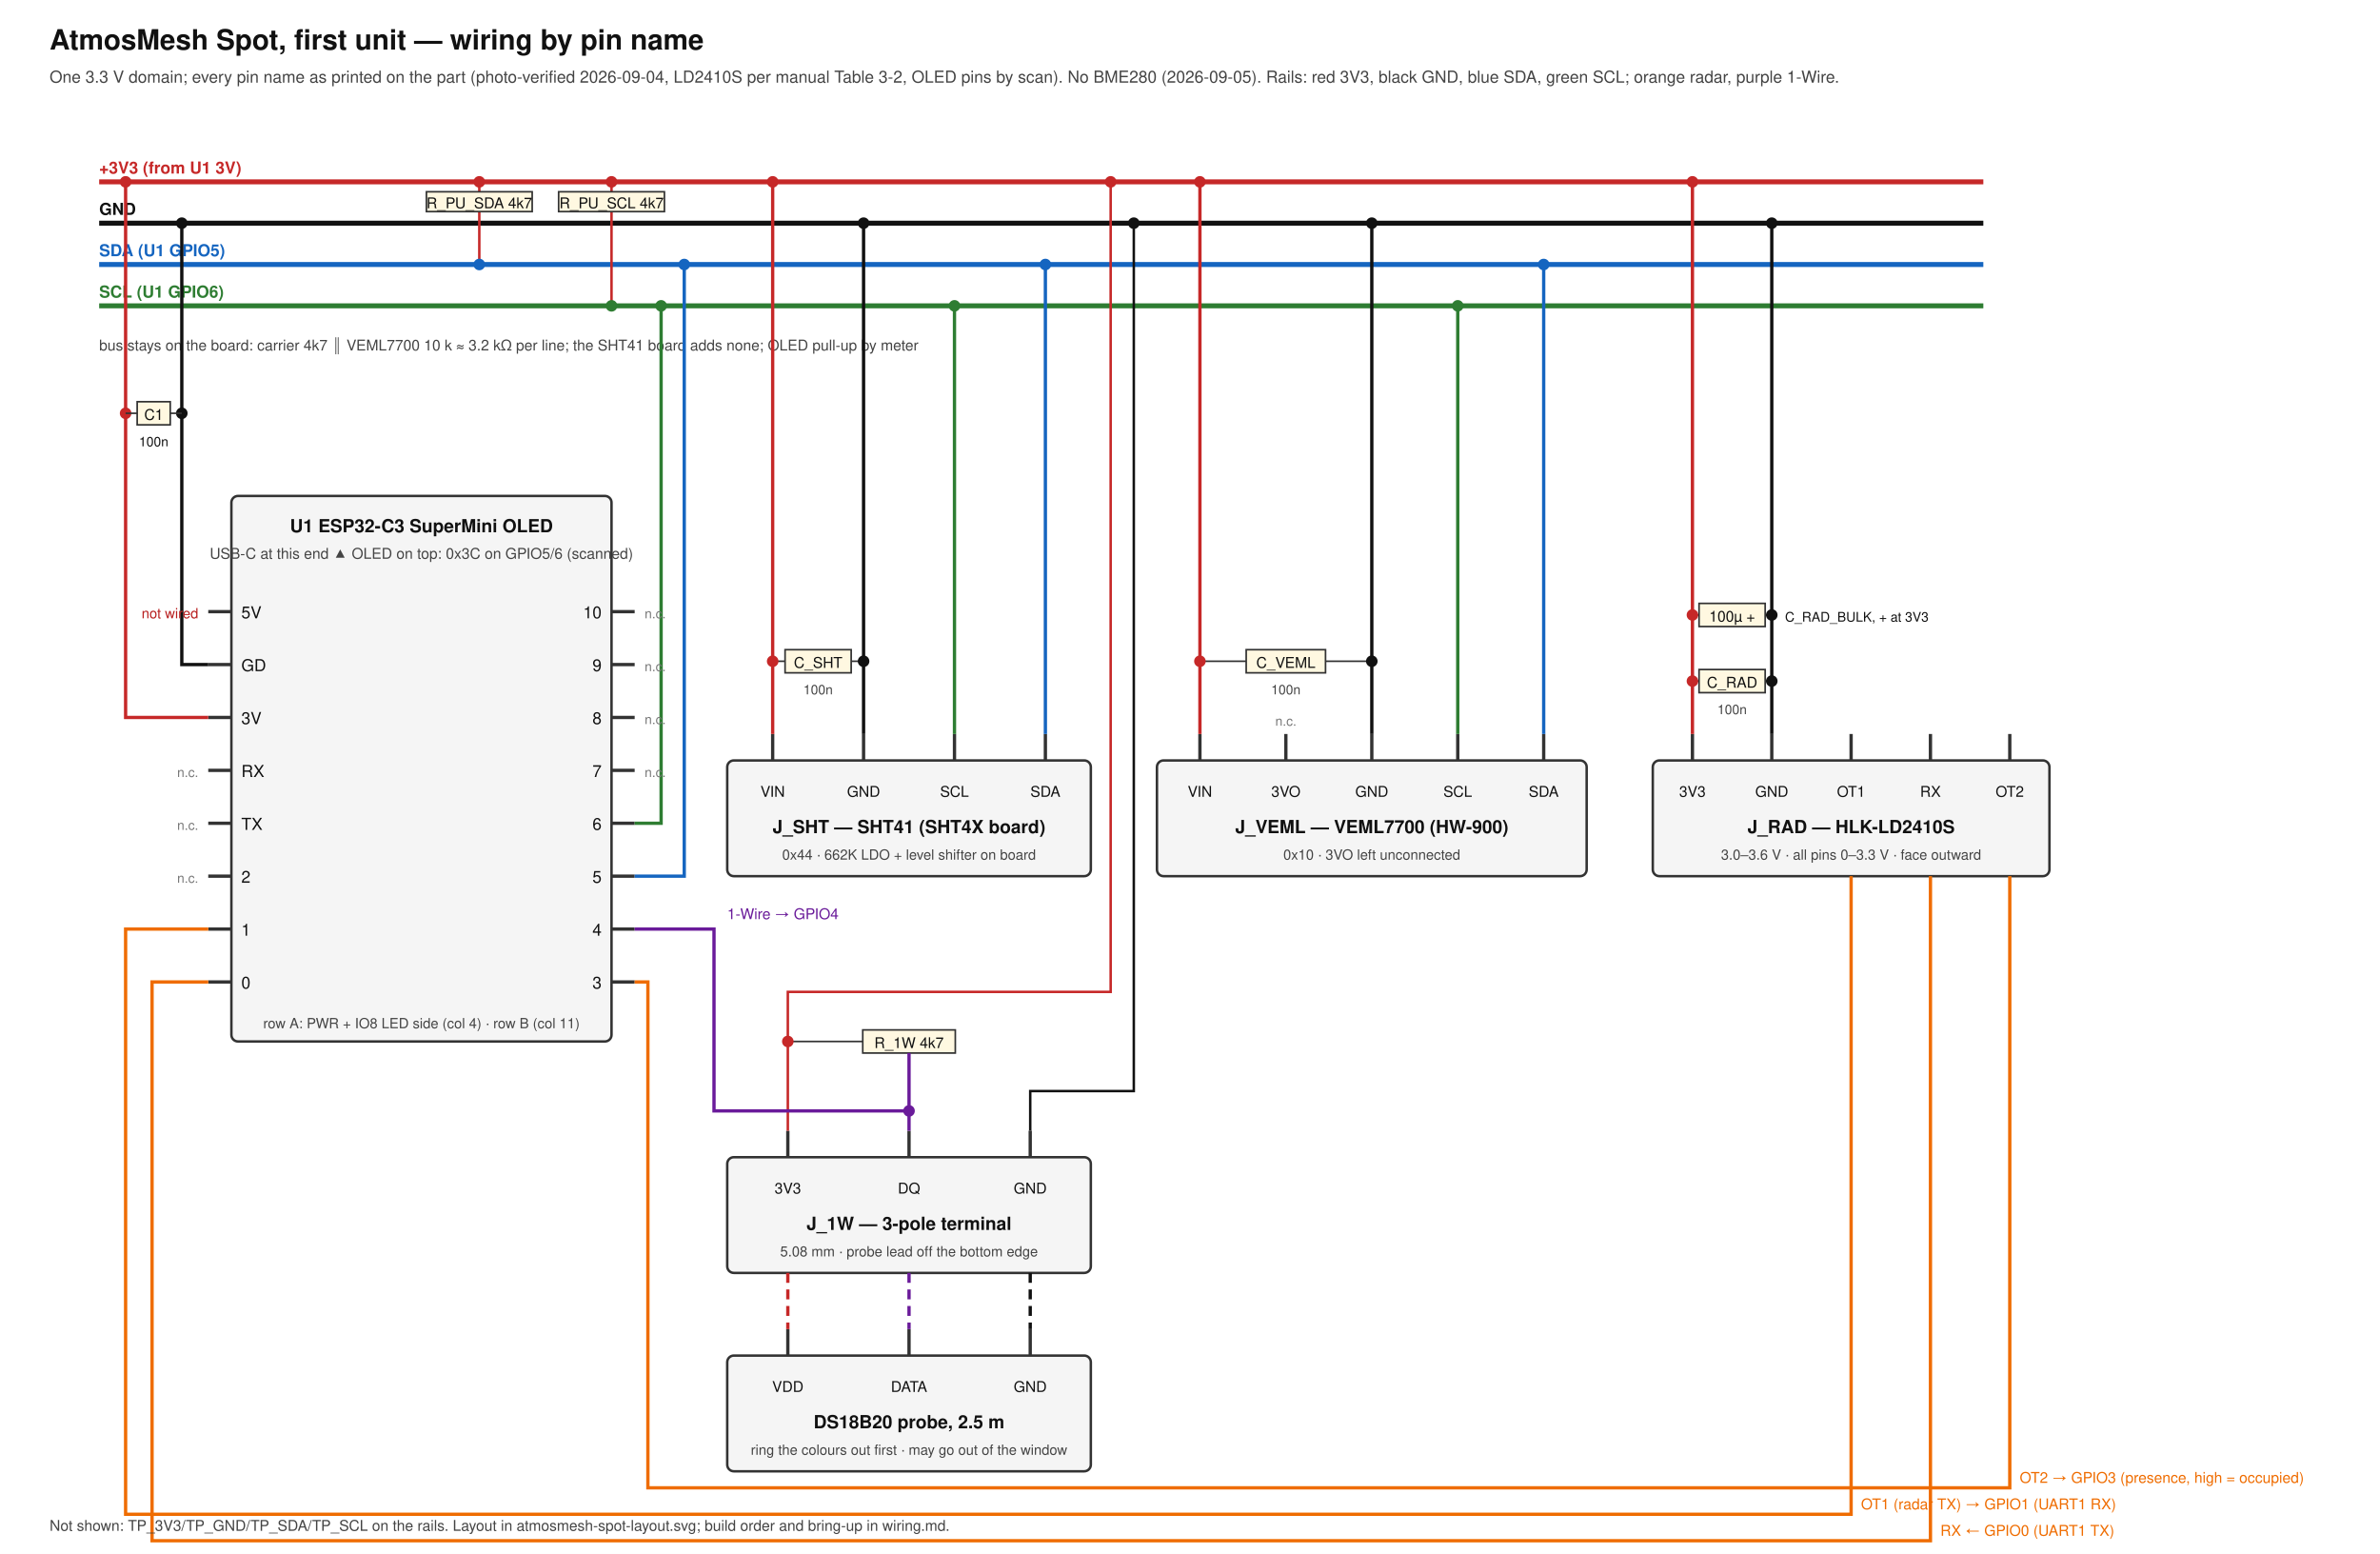
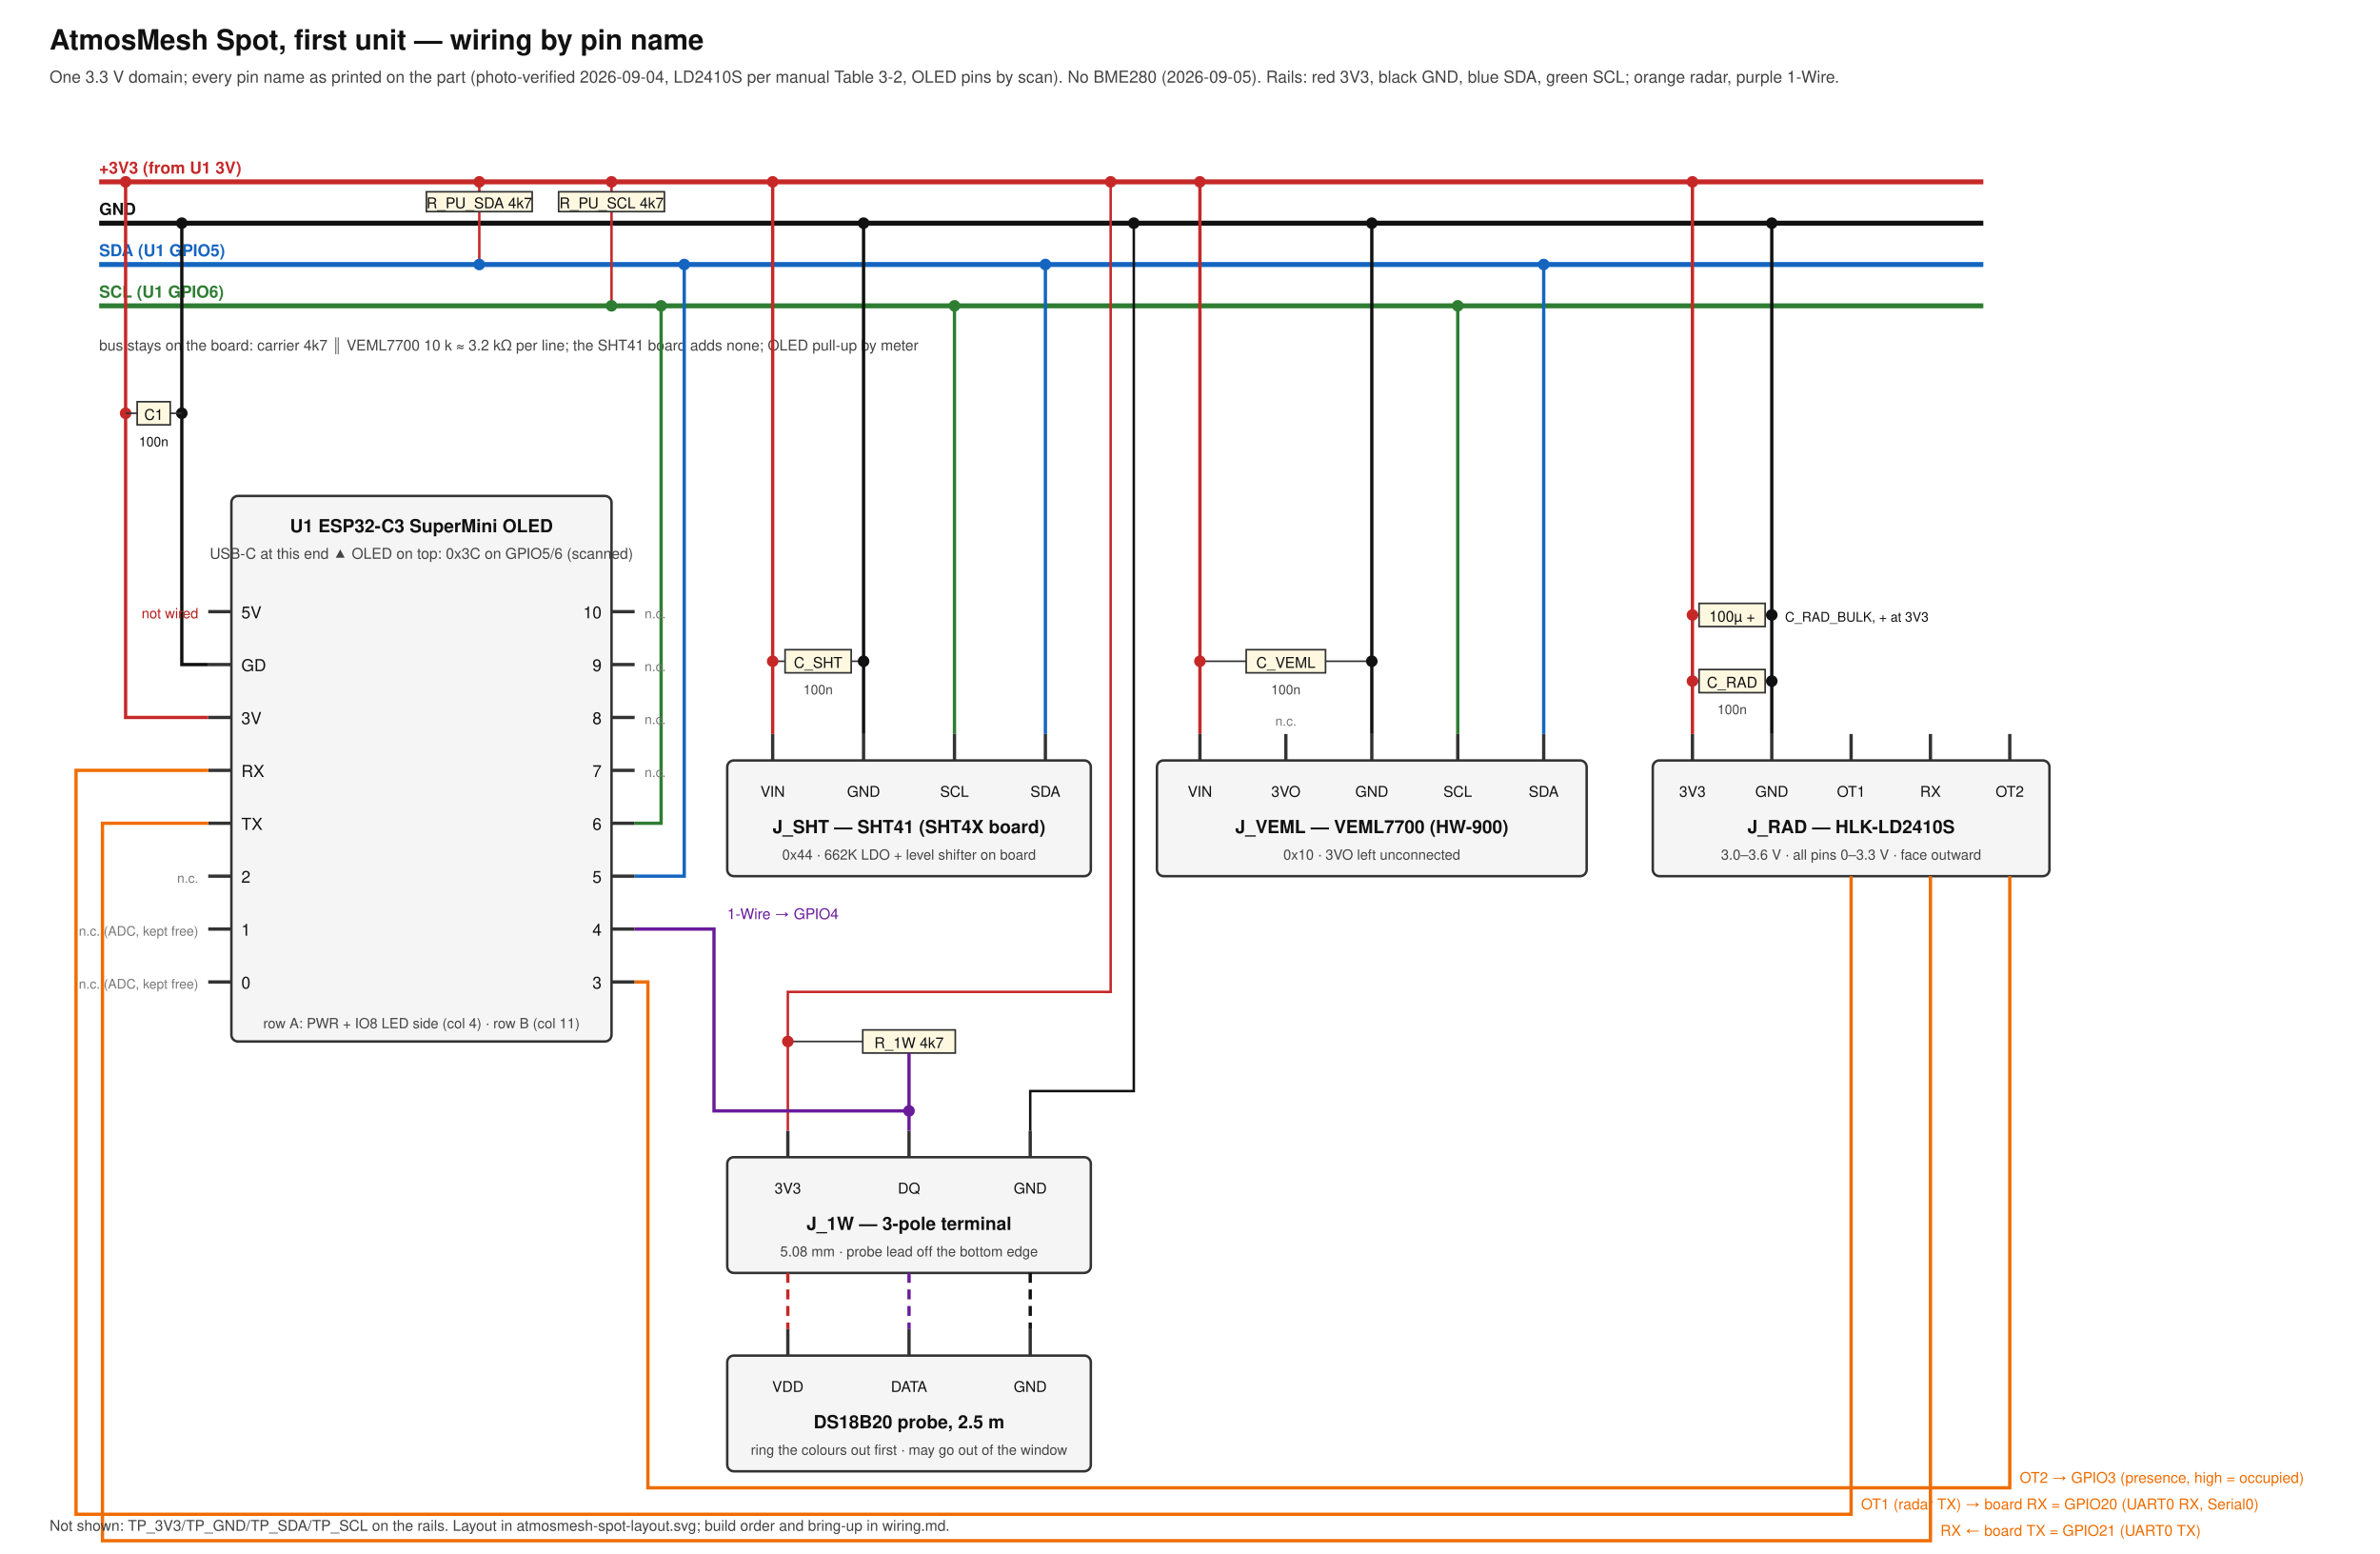
<svg xmlns="http://www.w3.org/2000/svg" width="1440" height="940" viewBox="0 0 1440 940" font-family="Helvetica, Arial, sans-serif">
  <rect width="1440" height="940" fill="#ffffff" />
  <text x="30" y="30" font-size="17" text-anchor="start" fill="#111" font-weight="bold">AtmosMesh Spot, first unit — wiring by pin name</text>
  <text x="30" y="50" font-size="10" text-anchor="start" fill="#444" font-weight="normal">One 3.3 V domain; every pin name as printed on the part (photo-verified 2026-09-04, LD2410S per manual Table 3-2, OLED pins by scan). No BME280 (2026-09-05). Rails: red 3V3, black GND, blue SDA, green SCL; orange radar, purple 1-Wire.</text>
  <line x1="60" y1="110" x2="1200" y2="110" stroke="#c62828" stroke-width="3" />
  <text x="60" y="105" font-size="10" text-anchor="start" fill="#c62828" font-weight="bold">+3V3 (from U1 3V)</text>
  <line x1="60" y1="135" x2="1200" y2="135" stroke="#111111" stroke-width="3" />
  <text x="60" y="130" font-size="10" text-anchor="start" fill="#111111" font-weight="bold">GND</text>
  <line x1="60" y1="160" x2="1200" y2="160" stroke="#1565c0" stroke-width="3" />
  <text x="60" y="155" font-size="10" text-anchor="start" fill="#1565c0" font-weight="bold">SDA (U1 GPIO5)</text>
  <line x1="60" y1="185" x2="1200" y2="185" stroke="#2e7d32" stroke-width="3" />
  <text x="60" y="180" font-size="10" text-anchor="start" fill="#2e7d32" font-weight="bold">SCL (U1 GPIO6)</text>
  <line x1="290" y1="110" x2="290" y2="160" stroke="#c62828" stroke-width="1.5" />
  <circle cx="290" cy="110" r="3.5" fill="#c62828" />
  <circle cx="290" cy="160" r="3.5" fill="#1565c0" />
  <rect x="258.0" y="116.0" width="64" height="12" fill="#fff8e1" stroke="#333" stroke-width="1" />
  <text x="290" y="126" font-size="9" text-anchor="middle" fill="#111" font-weight="normal">R_PU_SDA 4k7</text>
  <line x1="370" y1="110" x2="370" y2="185" stroke="#c62828" stroke-width="1.5" />
  <circle cx="370" cy="110" r="3.5" fill="#c62828" />
  <circle cx="370" cy="185" r="3.5" fill="#2e7d32" />
  <rect x="338.0" y="116.0" width="64" height="12" fill="#fff8e1" stroke="#333" stroke-width="1" />
  <text x="370" y="126" font-size="9" text-anchor="middle" fill="#111" font-weight="normal">R_PU_SCL 4k7</text>
  <text x="60" y="212" font-size="9" text-anchor="start" fill="#444" font-weight="normal">bus stays on the board: carrier 4k7 ∥ VEML7700 10 k ≈ 3.2 kΩ per line; the SHT41 board adds none; OLED pull-up by meter</text>
  <rect x="140" y="300" width="230" height="330" fill="#f5f5f5" stroke="#333" stroke-width="1.5" rx="4" />
  <text x="255.0" y="322" font-size="11" text-anchor="middle" fill="#111" font-weight="bold">U1  ESP32-C3 SuperMini OLED</text>
  <text x="255.0" y="338" font-size="9" text-anchor="middle" fill="#444" font-weight="normal">USB-C at this end ▲   OLED on top: 0x3C on GPIO5/6 (scanned)</text>
  <line x1="126" y1="370" x2="140" y2="370" stroke="#333" stroke-width="2" />
  <text x="146" y="374" font-size="10" text-anchor="start" fill="#111" font-weight="normal">5V</text>
  <line x1="370" y1="370" x2="384" y2="370" stroke="#333" stroke-width="2" />
  <text x="364" y="374" font-size="10" text-anchor="end" fill="#111" font-weight="normal">10</text>
  <line x1="126" y1="402" x2="140" y2="402" stroke="#333" stroke-width="2" />
  <text x="146" y="406" font-size="10" text-anchor="start" fill="#111" font-weight="normal">GD</text>
  <line x1="370" y1="402" x2="384" y2="402" stroke="#333" stroke-width="2" />
  <text x="364" y="406" font-size="10" text-anchor="end" fill="#111" font-weight="normal">9</text>
  <line x1="126" y1="434" x2="140" y2="434" stroke="#333" stroke-width="2" />
  <text x="146" y="438" font-size="10" text-anchor="start" fill="#111" font-weight="normal">3V</text>
  <line x1="370" y1="434" x2="384" y2="434" stroke="#333" stroke-width="2" />
  <text x="364" y="438" font-size="10" text-anchor="end" fill="#111" font-weight="normal">8</text>
  <line x1="126" y1="466" x2="140" y2="466" stroke="#333" stroke-width="2" />
  <text x="146" y="470" font-size="10" text-anchor="start" fill="#111" font-weight="normal">RX</text>
  <line x1="370" y1="466" x2="384" y2="466" stroke="#333" stroke-width="2" />
  <text x="364" y="470" font-size="10" text-anchor="end" fill="#111" font-weight="normal">7</text>
  <line x1="126" y1="498" x2="140" y2="498" stroke="#333" stroke-width="2" />
  <text x="146" y="502" font-size="10" text-anchor="start" fill="#111" font-weight="normal">TX</text>
  <line x1="370" y1="498" x2="384" y2="498" stroke="#333" stroke-width="2" />
  <text x="364" y="502" font-size="10" text-anchor="end" fill="#111" font-weight="normal">6</text>
  <line x1="126" y1="530" x2="140" y2="530" stroke="#333" stroke-width="2" />
  <text x="146" y="534" font-size="10" text-anchor="start" fill="#111" font-weight="normal">2</text>
  <line x1="370" y1="530" x2="384" y2="530" stroke="#333" stroke-width="2" />
  <text x="364" y="534" font-size="10" text-anchor="end" fill="#111" font-weight="normal">5</text>
  <line x1="126" y1="562" x2="140" y2="562" stroke="#333" stroke-width="2" />
  <text x="146" y="566" font-size="10" text-anchor="start" fill="#111" font-weight="normal">1</text>
  <line x1="370" y1="562" x2="384" y2="562" stroke="#333" stroke-width="2" />
  <text x="364" y="566" font-size="10" text-anchor="end" fill="#111" font-weight="normal">4</text>
  <line x1="126" y1="594" x2="140" y2="594" stroke="#333" stroke-width="2" />
  <text x="146" y="598" font-size="10" text-anchor="start" fill="#111" font-weight="normal">0</text>
  <line x1="370" y1="594" x2="384" y2="594" stroke="#333" stroke-width="2" />
  <text x="364" y="598" font-size="10" text-anchor="end" fill="#111" font-weight="normal">3</text>
  <text x="255.0" y="622" font-size="8.5" text-anchor="middle" fill="#444" font-weight="normal">row A: PWR + IO8 LED side (col 4) · row B (col 11)</text>
  <polyline points="126,434 76,434 76,110" fill="none" stroke="#c62828" stroke-width="2" />
  <circle cx="76" cy="110" r="3.5" fill="#c62828" />
  <polyline points="126,402 110,402 110,135" fill="none" stroke="#111111" stroke-width="2" />
  <circle cx="110" cy="135" r="3.5" fill="#111111" />
  <text x="120" y="374" font-size="8.5" text-anchor="end" fill="#b71c1c" font-weight="normal">not wired</text>
  <polyline points="384,530 414,530 414,160" fill="none" stroke="#1565c0" stroke-width="2" />
  <circle cx="414" cy="160" r="3.5" fill="#1565c0" />
  <polyline points="384,498 400,498 400,185" fill="none" stroke="#2e7d32" stroke-width="2" />
  <circle cx="400" cy="185" r="3.5" fill="#2e7d32" />
  <rect x="83.0" y="243.0" width="20" height="14" fill="#fff8e1" stroke="#333" stroke-width="1" />
  <text x="93.0" y="254" font-size="9" text-anchor="middle" fill="#111" font-weight="normal">C1</text>
  <circle cx="76" cy="250" r="3.5" fill="#c62828" />
  <circle cx="110" cy="250" r="3.5" fill="#111111" />
  <text x="93.0" y="270" font-size="8" text-anchor="middle" fill="#111" font-weight="normal">100n</text>
  <line x1="76" y1="250" x2="83.0" y2="250" stroke="#333" stroke-width="1" />
  <line x1="103.0" y1="250" x2="110" y2="250" stroke="#333" stroke-width="1" />
-   <text x="120" y="470" font-size="8" text-anchor="end" fill="#777" font-weight="normal">n.c.</text>
-   <text x="120" y="502" font-size="8" text-anchor="end" fill="#777" font-weight="normal">n.c.</text>
  <text x="120" y="534" font-size="8" text-anchor="end" fill="#777" font-weight="normal">n.c.</text>
+   <text x="120" y="566" font-size="8" text-anchor="end" fill="#777" font-weight="normal">n.c. (ADC, kept free)</text>
+   <text x="120" y="598" font-size="8" text-anchor="end" fill="#777" font-weight="normal">n.c. (ADC, kept free)</text>
  <text x="390" y="374" font-size="8" text-anchor="start" fill="#777" font-weight="normal">n.c.</text>
  <text x="390" y="406" font-size="8" text-anchor="start" fill="#777" font-weight="normal">n.c.</text>
  <text x="390" y="438" font-size="8" text-anchor="start" fill="#777" font-weight="normal">n.c.</text>
  <text x="390" y="470" font-size="8" text-anchor="start" fill="#777" font-weight="normal">n.c.</text>
  <rect x="440" y="460" width="220" height="70" fill="#f5f5f5" stroke="#333" stroke-width="1.5" rx="4" />
  <text x="550.0" y="504" font-size="11" text-anchor="middle" fill="#111" font-weight="bold">J_SHT — SHT41 (SHT4X board)</text>
  <text x="550.0" y="520" font-size="8.5" text-anchor="middle" fill="#444" font-weight="normal">0x44 · 662K LDO + level shifter on board</text>
  <line x1="467.5" y1="444" x2="467.5" y2="460" stroke="#333" stroke-width="2" />
  <text x="467.5" y="482" font-size="9" text-anchor="middle" fill="#111" font-weight="normal">VIN</text>
  <line x1="522.5" y1="444" x2="522.5" y2="460" stroke="#333" stroke-width="2" />
  <text x="522.5" y="482" font-size="9" text-anchor="middle" fill="#111" font-weight="normal">GND</text>
  <line x1="577.5" y1="444" x2="577.5" y2="460" stroke="#333" stroke-width="2" />
  <text x="577.5" y="482" font-size="9" text-anchor="middle" fill="#111" font-weight="normal">SCL</text>
  <line x1="632.5" y1="444" x2="632.5" y2="460" stroke="#333" stroke-width="2" />
  <text x="632.5" y="482" font-size="9" text-anchor="middle" fill="#111" font-weight="normal">SDA</text>
  <line x1="467.5" y1="110" x2="467.5" y2="444" stroke="#c62828" stroke-width="2" />
  <circle cx="467.5" cy="110" r="3.5" fill="#c62828" />
  <line x1="522.5" y1="135" x2="522.5" y2="444" stroke="#111111" stroke-width="2" />
  <circle cx="522.5" cy="135" r="3.5" fill="#111111" />
  <line x1="577.5" y1="185" x2="577.5" y2="444" stroke="#2e7d32" stroke-width="2" />
  <circle cx="577.5" cy="185" r="3.5" fill="#2e7d32" />
  <line x1="632.5" y1="160" x2="632.5" y2="444" stroke="#1565c0" stroke-width="2" />
  <circle cx="632.5" cy="160" r="3.5" fill="#1565c0" />
  <rect x="475.0" y="393.0" width="40" height="14" fill="#fff8e1" stroke="#333" stroke-width="1" />
  <text x="495.0" y="404" font-size="9" text-anchor="middle" fill="#111" font-weight="normal">C_SHT</text>
  <text x="495.0" y="420" font-size="8" text-anchor="middle" fill="#444" font-weight="normal">100n</text>
  <line x1="467.5" y1="400" x2="475.0" y2="400" stroke="#333" stroke-width="1" />
  <line x1="515.0" y1="400" x2="522.5" y2="400" stroke="#333" stroke-width="1" />
  <circle cx="467.5" cy="400" r="3.5" fill="#c62828" />
  <circle cx="522.5" cy="400" r="3.5" fill="#111111" />
  <rect x="700" y="460" width="260" height="70" fill="#f5f5f5" stroke="#333" stroke-width="1.5" rx="4" />
  <text x="830.0" y="504" font-size="11" text-anchor="middle" fill="#111" font-weight="bold">J_VEML — VEML7700 (HW-900)</text>
  <text x="830.0" y="520" font-size="8.5" text-anchor="middle" fill="#444" font-weight="normal">0x10 · 3VO left unconnected</text>
  <line x1="726.0" y1="444" x2="726.0" y2="460" stroke="#333" stroke-width="2" />
  <text x="726.0" y="482" font-size="9" text-anchor="middle" fill="#111" font-weight="normal">VIN</text>
  <line x1="778.0" y1="444" x2="778.0" y2="460" stroke="#333" stroke-width="2" />
  <text x="778.0" y="482" font-size="9" text-anchor="middle" fill="#111" font-weight="normal">3VO</text>
  <line x1="830.0" y1="444" x2="830.0" y2="460" stroke="#333" stroke-width="2" />
  <text x="830.0" y="482" font-size="9" text-anchor="middle" fill="#111" font-weight="normal">GND</text>
  <line x1="882.0" y1="444" x2="882.0" y2="460" stroke="#333" stroke-width="2" />
  <text x="882.0" y="482" font-size="9" text-anchor="middle" fill="#111" font-weight="normal">SCL</text>
  <line x1="934.0" y1="444" x2="934.0" y2="460" stroke="#333" stroke-width="2" />
  <text x="934.0" y="482" font-size="9" text-anchor="middle" fill="#111" font-weight="normal">SDA</text>
  <line x1="726.0" y1="110" x2="726.0" y2="444" stroke="#c62828" stroke-width="2" />
  <circle cx="726.0" cy="110" r="3.5" fill="#c62828" />
  <line x1="830.0" y1="135" x2="830.0" y2="444" stroke="#111111" stroke-width="2" />
  <circle cx="830.0" cy="135" r="3.5" fill="#111111" />
  <line x1="882.0" y1="185" x2="882.0" y2="444" stroke="#2e7d32" stroke-width="2" />
  <circle cx="882.0" cy="185" r="3.5" fill="#2e7d32" />
  <line x1="934.0" y1="160" x2="934.0" y2="444" stroke="#1565c0" stroke-width="2" />
  <circle cx="934.0" cy="160" r="3.5" fill="#1565c0" />
  <rect x="754.0" y="393.0" width="48" height="14" fill="#fff8e1" stroke="#333" stroke-width="1" />
  <text x="778.0" y="404" font-size="9" text-anchor="middle" fill="#111" font-weight="normal">C_VEML</text>
  <text x="778.0" y="420" font-size="8" text-anchor="middle" fill="#444" font-weight="normal">100n</text>
  <line x1="726.0" y1="400" x2="754.0" y2="400" stroke="#333" stroke-width="1" />
  <line x1="802.0" y1="400" x2="830.0" y2="400" stroke="#333" stroke-width="1" />
  <circle cx="726.0" cy="400" r="3.5" fill="#c62828" />
  <circle cx="830.0" cy="400" r="3.5" fill="#111111" />
  <text x="778.0" y="439" font-size="8" text-anchor="middle" fill="#777" font-weight="normal">n.c.</text>
  <rect x="1000" y="460" width="240" height="70" fill="#f5f5f5" stroke="#333" stroke-width="1.5" rx="4" />
  <text x="1120.0" y="504" font-size="11" text-anchor="middle" fill="#111" font-weight="bold">J_RAD — HLK-LD2410S</text>
  <text x="1120.0" y="520" font-size="8.5" text-anchor="middle" fill="#444" font-weight="normal">3.0–3.6 V · all pins 0–3.3 V · face outward</text>
  <line x1="1024.0" y1="444" x2="1024.0" y2="460" stroke="#333" stroke-width="2" />
  <text x="1024.0" y="482" font-size="9" text-anchor="middle" fill="#111" font-weight="normal">3V3</text>
  <line x1="1072.0" y1="444" x2="1072.0" y2="460" stroke="#333" stroke-width="2" />
  <text x="1072.0" y="482" font-size="9" text-anchor="middle" fill="#111" font-weight="normal">GND</text>
  <line x1="1120.0" y1="444" x2="1120.0" y2="460" stroke="#333" stroke-width="2" />
  <text x="1120.0" y="482" font-size="9" text-anchor="middle" fill="#111" font-weight="normal">OT1</text>
  <line x1="1168.0" y1="444" x2="1168.0" y2="460" stroke="#333" stroke-width="2" />
  <text x="1168.0" y="482" font-size="9" text-anchor="middle" fill="#111" font-weight="normal">RX</text>
  <line x1="1216.0" y1="444" x2="1216.0" y2="460" stroke="#333" stroke-width="2" />
  <text x="1216.0" y="482" font-size="9" text-anchor="middle" fill="#111" font-weight="normal">OT2</text>
  <line x1="1024.0" y1="110" x2="1024.0" y2="444" stroke="#c62828" stroke-width="2" />
  <circle cx="1024.0" cy="110" r="3.5" fill="#c62828" />
  <line x1="1072.0" y1="135" x2="1072.0" y2="444" stroke="#111111" stroke-width="2" />
  <circle cx="1072.0" cy="135" r="3.5" fill="#111111" />
  <rect x="1028.0" y="365.0" width="40" height="14" fill="#fff8e1" stroke="#333" stroke-width="1" />
  <text x="1048.0" y="376" font-size="9" text-anchor="middle" fill="#111" font-weight="normal">100µ +</text>
  <line x1="1024.0" y1="372" x2="1028.0" y2="372" stroke="#333" stroke-width="1" />
  <line x1="1068.0" y1="372" x2="1072.0" y2="372" stroke="#333" stroke-width="1" />
  <circle cx="1024.0" cy="372" r="3.5" fill="#c62828" />
  <circle cx="1072.0" cy="372" r="3.5" fill="#111111" />
  <text x="1080.0" y="376" font-size="8" text-anchor="start" fill="#111" font-weight="normal">C_RAD_BULK, + at 3V3</text>
  <rect x="1028.0" y="405.0" width="40" height="14" fill="#fff8e1" stroke="#333" stroke-width="1" />
  <text x="1048.0" y="416" font-size="9" text-anchor="middle" fill="#111" font-weight="normal">C_RAD</text>
  <text x="1048.0" y="432" font-size="8" text-anchor="middle" fill="#444" font-weight="normal">100n</text>
  <line x1="1024.0" y1="412" x2="1028.0" y2="412" stroke="#333" stroke-width="1" />
  <line x1="1068.0" y1="412" x2="1072.0" y2="412" stroke="#333" stroke-width="1" />
  <circle cx="1024.0" cy="412" r="3.5" fill="#c62828" />
  <circle cx="1072.0" cy="412" r="3.5" fill="#111111" />
  <rect x="440" y="700" width="220" height="70" fill="#f5f5f5" stroke="#333" stroke-width="1.5" rx="4" />
  <text x="550.0" y="744" font-size="11" text-anchor="middle" fill="#111" font-weight="bold">J_1W — 3-pole terminal</text>
  <text x="550.0" y="760" font-size="8.5" text-anchor="middle" fill="#444" font-weight="normal">5.08 mm · probe lead off the bottom edge</text>
  <line x1="476.667" y1="684" x2="476.667" y2="700" stroke="#333" stroke-width="2" />
  <text x="476.667" y="722" font-size="9" text-anchor="middle" fill="#111" font-weight="normal">3V3</text>
  <line x1="550.0" y1="684" x2="550.0" y2="700" stroke="#333" stroke-width="2" />
  <text x="550.0" y="722" font-size="9" text-anchor="middle" fill="#111" font-weight="normal">DQ</text>
  <line x1="623.333" y1="684" x2="623.333" y2="700" stroke="#333" stroke-width="2" />
  <text x="623.333" y="722" font-size="9" text-anchor="middle" fill="#111" font-weight="normal">GND</text>
  <rect x="440" y="820" width="220" height="70" fill="#f5f5f5" stroke="#333" stroke-width="1.5" rx="4" />
  <text x="550.0" y="864" font-size="11" text-anchor="middle" fill="#111" font-weight="bold">DS18B20 probe, 2.5 m</text>
  <text x="550.0" y="880" font-size="8.5" text-anchor="middle" fill="#444" font-weight="normal">ring the colours out first · may go out of the window</text>
  <line x1="476.667" y1="804" x2="476.667" y2="820" stroke="#333" stroke-width="2" />
  <text x="476.667" y="842" font-size="9" text-anchor="middle" fill="#111" font-weight="normal">VDD</text>
  <line x1="550.0" y1="804" x2="550.0" y2="820" stroke="#333" stroke-width="2" />
  <text x="550.0" y="842" font-size="9" text-anchor="middle" fill="#111" font-weight="normal">DATA</text>
  <line x1="623.333" y1="804" x2="623.333" y2="820" stroke="#333" stroke-width="2" />
  <text x="623.333" y="842" font-size="9" text-anchor="middle" fill="#111" font-weight="normal">GND</text>
  <line x1="476.667" y1="770" x2="476.667" y2="804" stroke="#c62828" stroke-width="2" stroke-dasharray="6,4" />
  <line x1="550.0" y1="770" x2="550.0" y2="804" stroke="#6a1b9a" stroke-width="2" stroke-dasharray="6,4" />
  <line x1="623.333" y1="770" x2="623.333" y2="804" stroke="#111111" stroke-width="2" stroke-dasharray="6,4" />
  <polyline points="476.667,684 476.667,600 672,600 672,110" fill="none" stroke="#c62828" stroke-width="1.5" />
  <circle cx="672" cy="110" r="3.5" fill="#c62828" />
  <polyline points="623.333,684 623.333,660 686,660 686,135" fill="none" stroke="#111111" stroke-width="1.5" />
  <circle cx="686" cy="135" r="3.5" fill="#111111" />
  <rect x="522.0" y="623.0" width="56" height="14" fill="#fff8e1" stroke="#333" stroke-width="1" />
  <text x="550.0" y="634" font-size="9" text-anchor="middle" fill="#111" font-weight="normal">R_1W 4k7</text>
  <line x1="522.0" y1="630" x2="476.667" y2="630" stroke="#333" stroke-width="1" />
  <circle cx="476.667" cy="630" r="3.5" fill="#c62828" />
  <line x1="550.0" y1="637" x2="550.0" y2="684" stroke="#6a1b9a" stroke-width="2" />
  <circle cx="550.0" cy="672" r="3.5" fill="#6a1b9a" />
  <polyline points="550.0,672 432,672 432,562 384,562" fill="none" stroke="#6a1b9a" stroke-width="2" />
  <text x="440" y="556" font-size="9" text-anchor="start" fill="#6a1b9a" font-weight="normal">1-Wire → GPIO4</text>
  <polyline points="1216.0,530 1216.0,900 392,900 392,594 384,594" fill="none" stroke="#ef6c00" stroke-width="2" />
  <text x="1222.0" y="897" font-size="9" text-anchor="start" fill="#ef6c00" font-weight="normal">OT2 → GPIO3 (presence, high = occupied)</text>
-   <polyline points="1120.0,530 1120.0,916 76,916 76,562 126,562" fill="none" stroke="#ef6c00" stroke-width="2" />
-   <text x="1126.0" y="913" font-size="9" text-anchor="start" fill="#ef6c00" font-weight="normal">OT1 (radar TX) → GPIO1 (UART1 RX)</text>
-   <polyline points="1168.0,530 1168.0,932 92,932 92,594 126,594" fill="none" stroke="#ef6c00" stroke-width="2" />
-   <text x="1174.0" y="929" font-size="9" text-anchor="start" fill="#ef6c00" font-weight="normal">RX ← GPIO0 (UART1 TX)</text>
+   <polyline points="1120.0,530 1120.0,916 46,916 46,466 126,466" fill="none" stroke="#ef6c00" stroke-width="2" />
+   <text x="1126.0" y="913" font-size="9" text-anchor="start" fill="#ef6c00" font-weight="normal">OT1 (radar TX) → board RX = GPIO20 (UART0 RX, Serial0)</text>
+   <polyline points="1168.0,530 1168.0,932 62,932 62,498 126,498" fill="none" stroke="#ef6c00" stroke-width="2" />
+   <text x="1174.0" y="929" font-size="9" text-anchor="start" fill="#ef6c00" font-weight="normal">RX ← board TX = GPIO21 (UART0 TX)</text>
  <text x="30" y="926" font-size="9" text-anchor="start" fill="#444" font-weight="normal">Not shown: TP_3V3/TP_GND/TP_SDA/TP_SCL on the rails. Layout in atmosmesh-spot-layout.svg; build order and bring-up in wiring.md.</text>
</svg>
